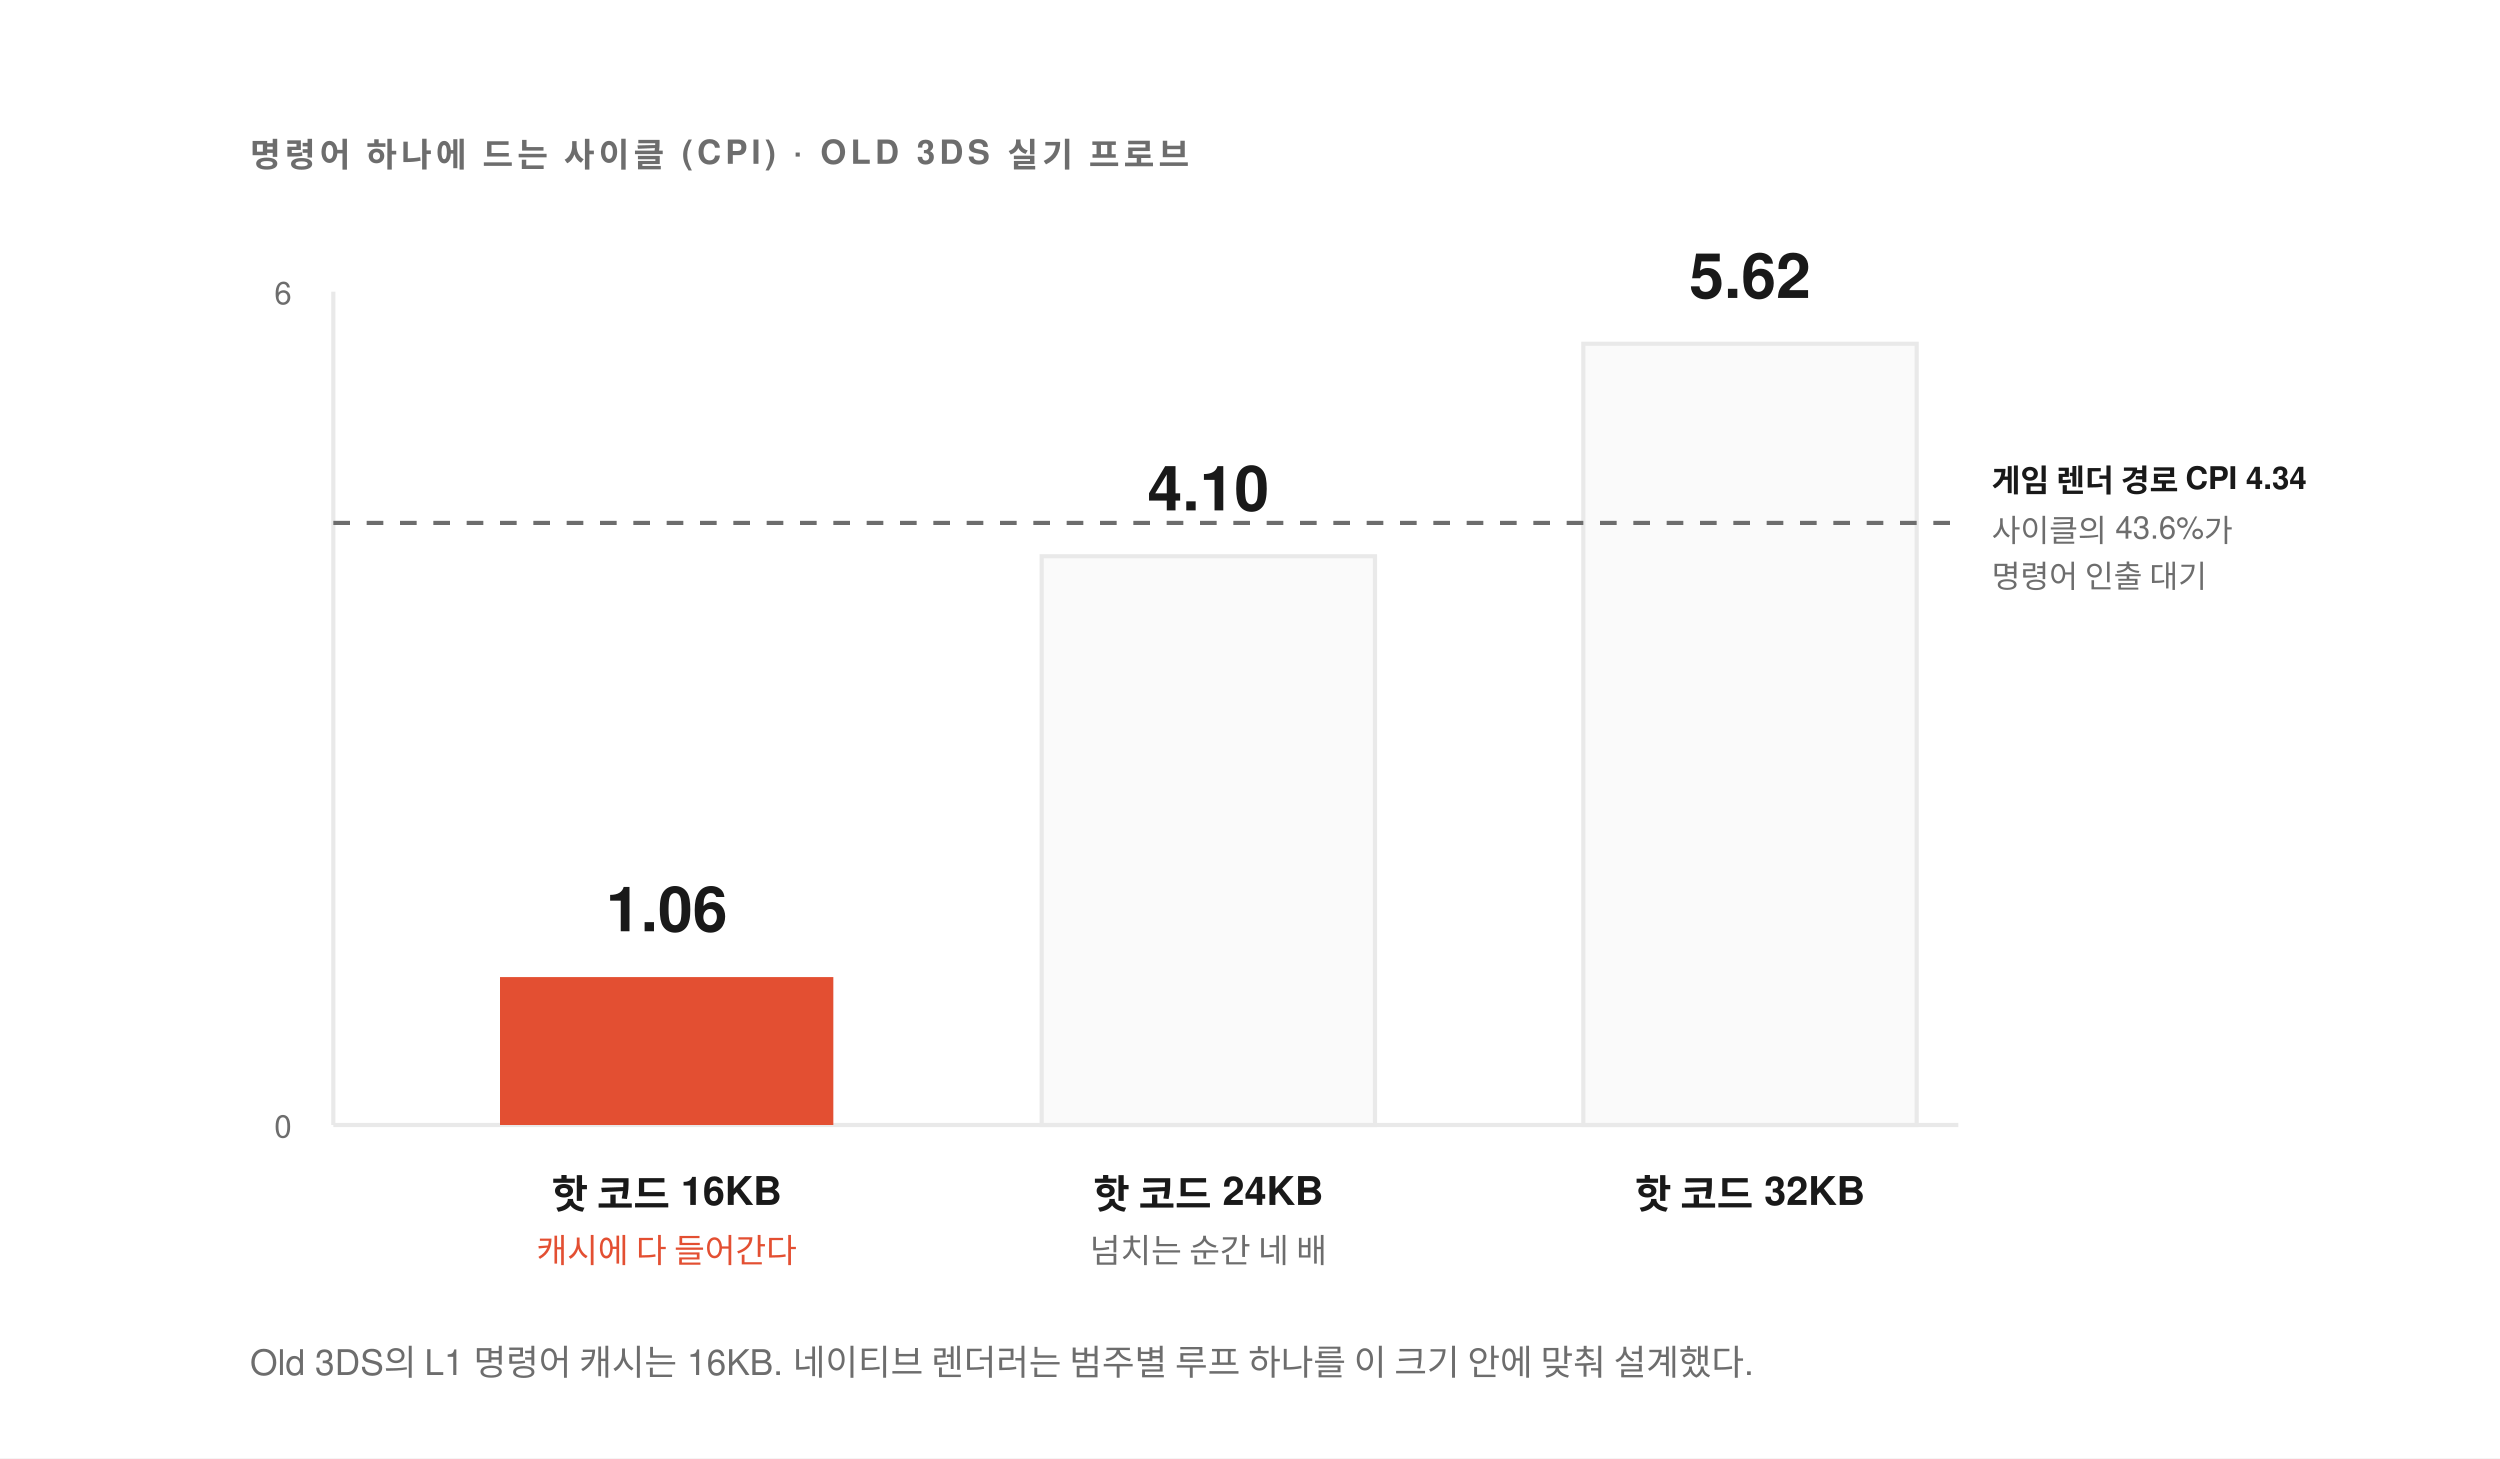
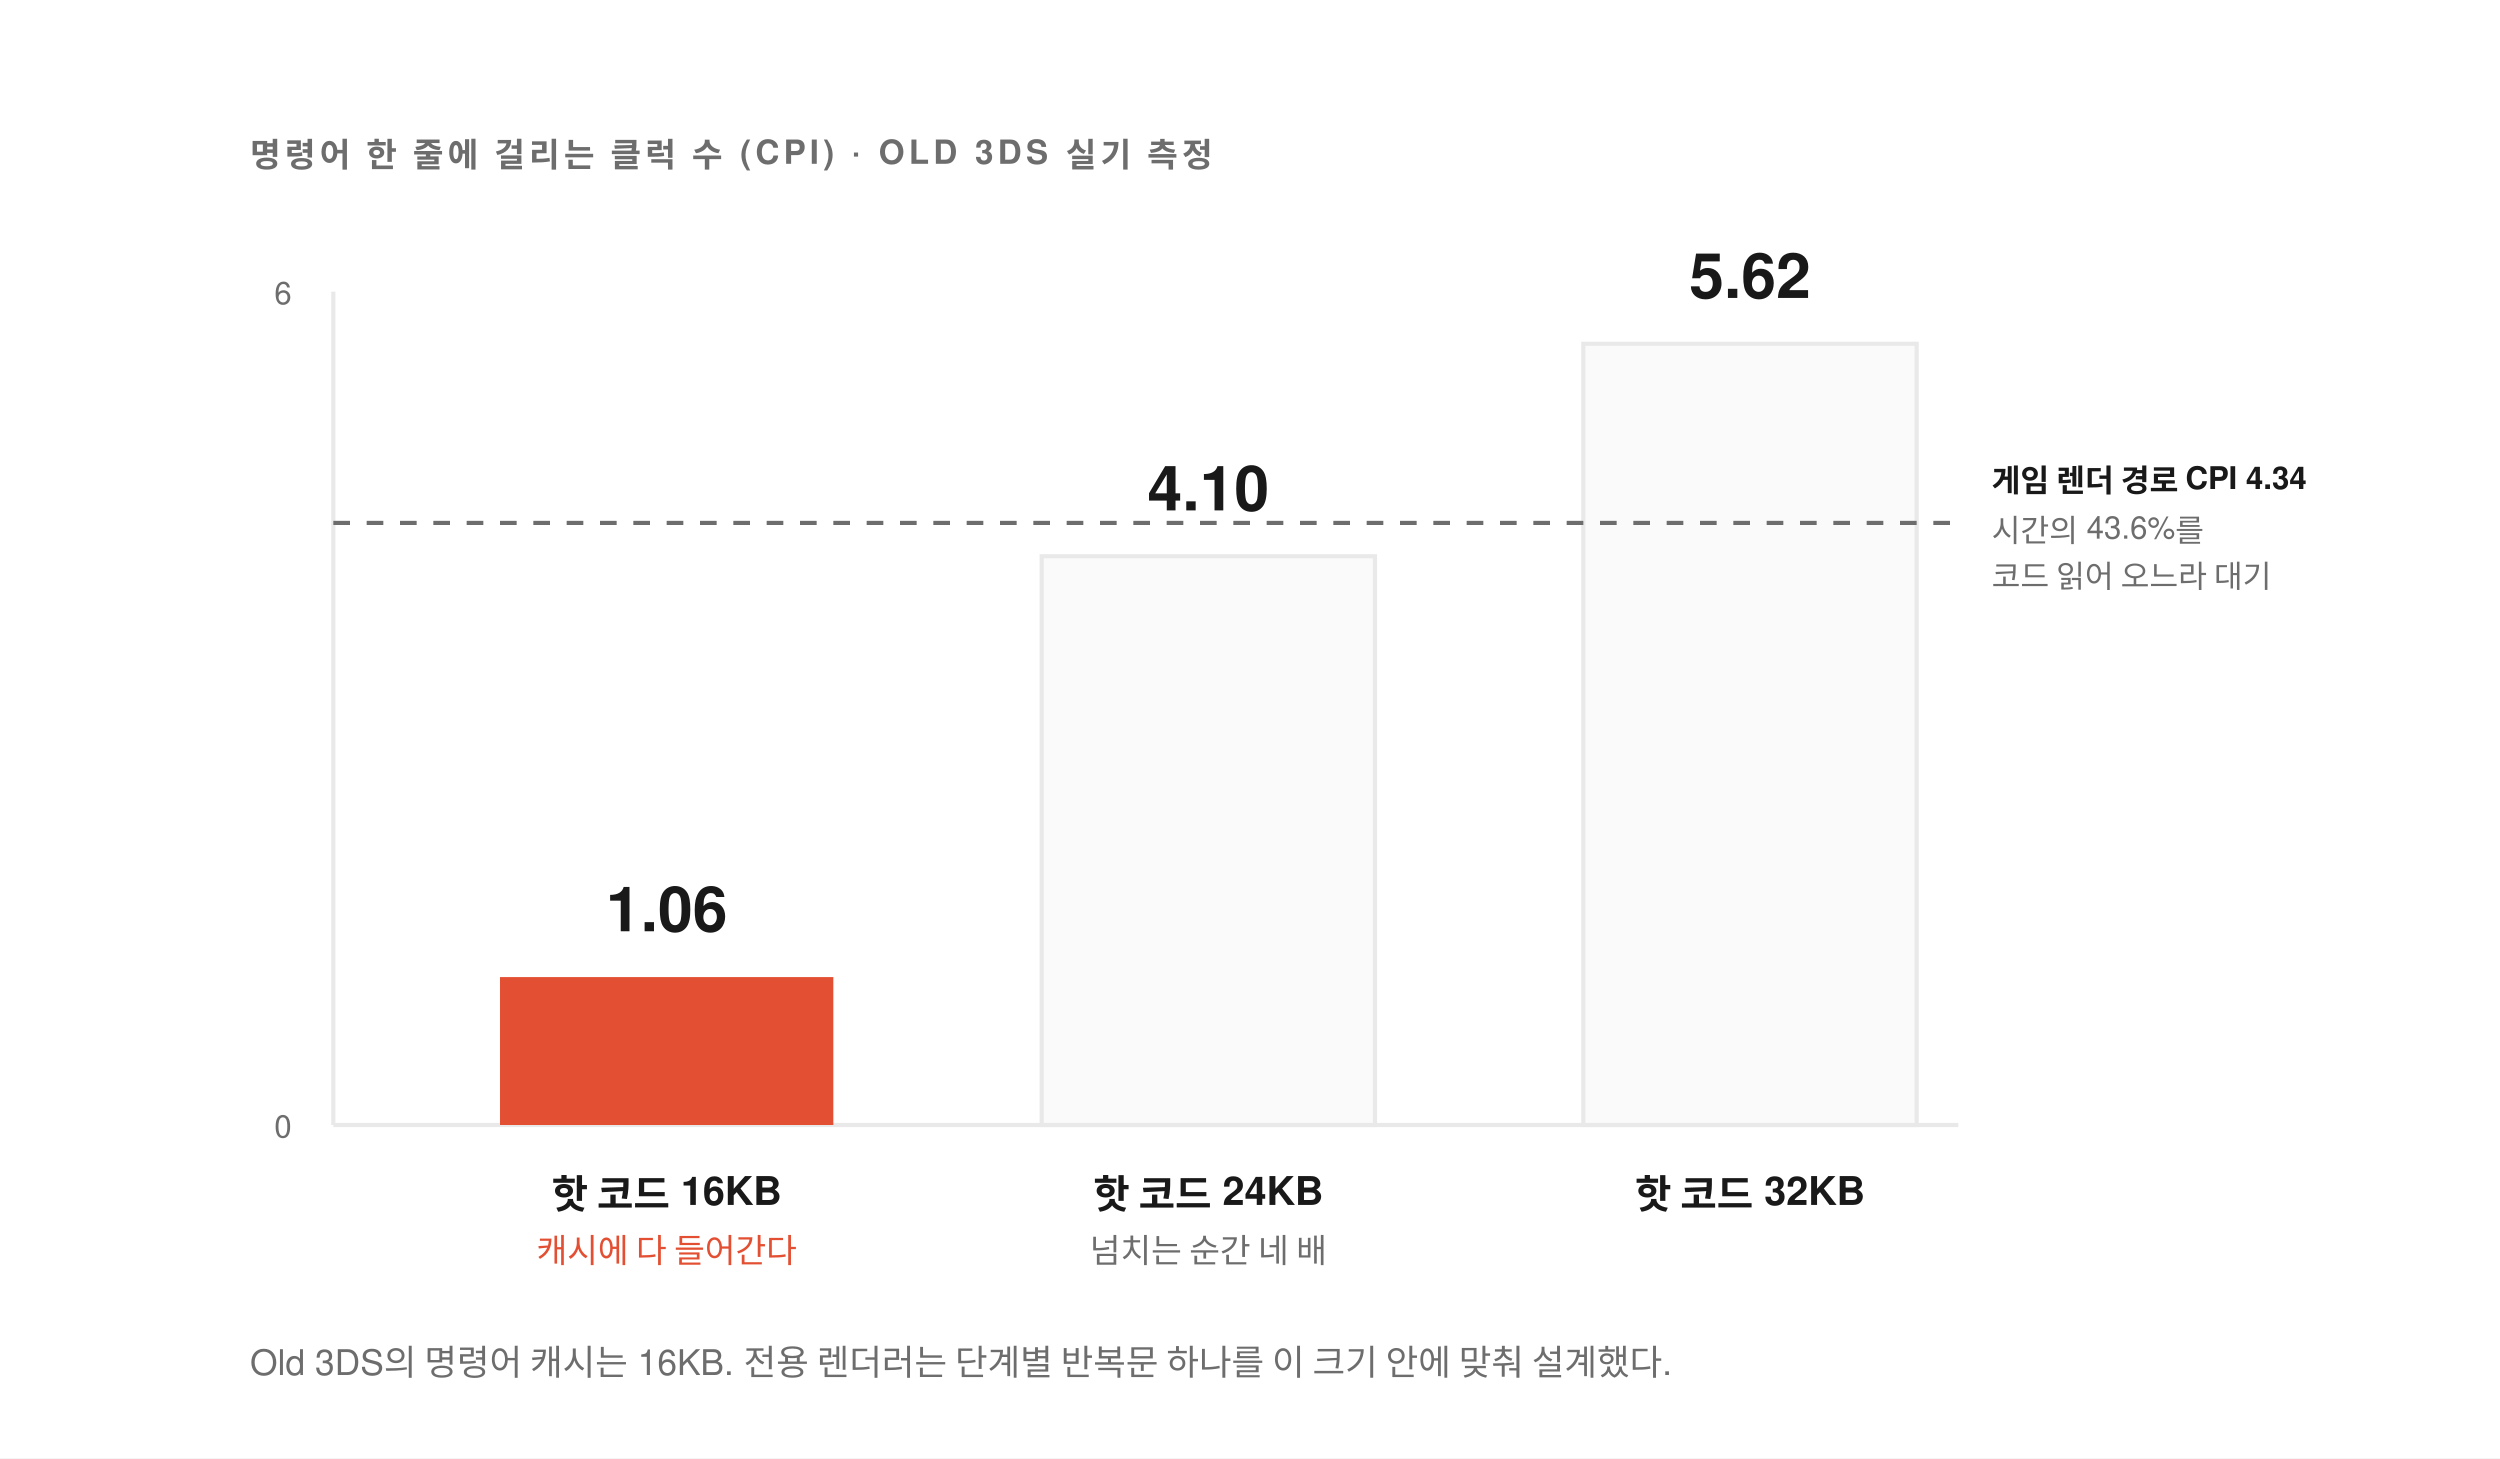
<svg xmlns="http://www.w3.org/2000/svg" viewBox="0 0 1200 700" width="1200" height="700" role="img" aria-label="실기 프로브에서 핫 코드가 16KB일 때 CPI 1.06, 24KB일 때 4.10, 32KB일 때 5.62로 뛰는 그래프">
  <style>
    .t { font-family: 'Apple SD Gothic Neo','Malgun Gothic','Noto Sans KR',Helvetica,Arial,sans-serif; }
  </style>
  <rect width="1200" height="700" fill="#ffffff" />
-   <text class="t" x="120" y="80" font-size="16" font-weight="700" letter-spacing="2" fill="#6d6d6d">명령어 하나에 드는 사이클 (CPI) · OLD 3DS 실기 프로브</text>
+   <text class="t" x="120" y="80" font-size="16" font-weight="700" letter-spacing="2" fill="#6d6d6d">명령어 한 줄에 걸리는 클럭 수 (CPI) · OLD 3DS 실기 측정</text>
  <path d="M160 540 L940 540" stroke="#e9e9e9" stroke-width="2" />
  <path d="M160 140 L160 540" stroke="#e9e9e9" stroke-width="2" />
  <text class="t" x="140" y="546" text-anchor="end" font-size="15" fill="#6d6d6d">0</text>
  <text class="t" x="140" y="146" text-anchor="end" font-size="15" fill="#6d6d6d">6</text>
  <rect x="240" y="469" width="160" height="71" fill="#e34f32" />
  <text class="t" x="320" y="447" text-anchor="middle" font-size="30" font-weight="700" fill="#191919">1.06</text>
  <text class="t" x="320" y="580" text-anchor="middle" font-size="19" font-weight="700" fill="#191919">핫 코드 16KB</text>
  <text class="t" x="320" y="606" text-anchor="middle" font-size="16" fill="#e34f32">캐시에 다 들어간다</text>
  <rect x="500" y="267" width="160" height="273" fill="#fafafa" stroke="#e9e9e9" stroke-width="2" />
  <text class="t" x="580" y="245" text-anchor="middle" font-size="30" font-weight="700" fill="#191919">4.10</text>
  <text class="t" x="580" y="580" text-anchor="middle" font-size="19" font-weight="700" fill="#191919">핫 코드 24KB</text>
  <text class="t" x="580" y="606" text-anchor="middle" font-size="16" fill="#6d6d6d">넘치는 순간 네 배</text>
  <rect x="760" y="165" width="160" height="375" fill="#fafafa" stroke="#e9e9e9" stroke-width="2" />
  <text class="t" x="840" y="143" text-anchor="middle" font-size="30" font-weight="700" fill="#191919">5.62</text>
  <text class="t" x="840" y="580" text-anchor="middle" font-size="19" font-weight="700" fill="#191919">핫 코드 32KB</text>
  <path d="M160 251 L940 251" stroke="#6d6d6d" stroke-width="2" stroke-dasharray="8 8" />
  <text class="t" x="956" y="236" font-size="15" font-weight="700" fill="#191919">게임 렌더 경로 CPI 4.34</text>
-   <text class="t" x="956" y="260" font-size="15" fill="#6d6d6d">사이클의 43.6%가</text>
-   <text class="t" x="956" y="282" font-size="15" fill="#6d6d6d">명령어 인출 대기</text>
-   <text class="t" x="120" y="660" font-size="17" fill="#6d6d6d">Old 3DS의 L1 명령어 캐시는 16KB. 네이티브 렌더러는 범주별 루프 하나를 이 크기 안에 맞춰 설계했다.</text>
+   <text class="t" x="956" y="260" font-size="15" fill="#6d6d6d">시간의 43.6%를</text>
+   <text class="t" x="956" y="282" font-size="15" fill="#6d6d6d">코드 읽어 오느라 대기</text>
+   <text class="t" x="120" y="660" font-size="17" fill="#6d6d6d">Old 3DS의 명령어 캐시는 16KB. 전용 렌더러는 단계별 반복문 하나를 이 크기 안에 맞춰 설계했다.</text>
</svg>
